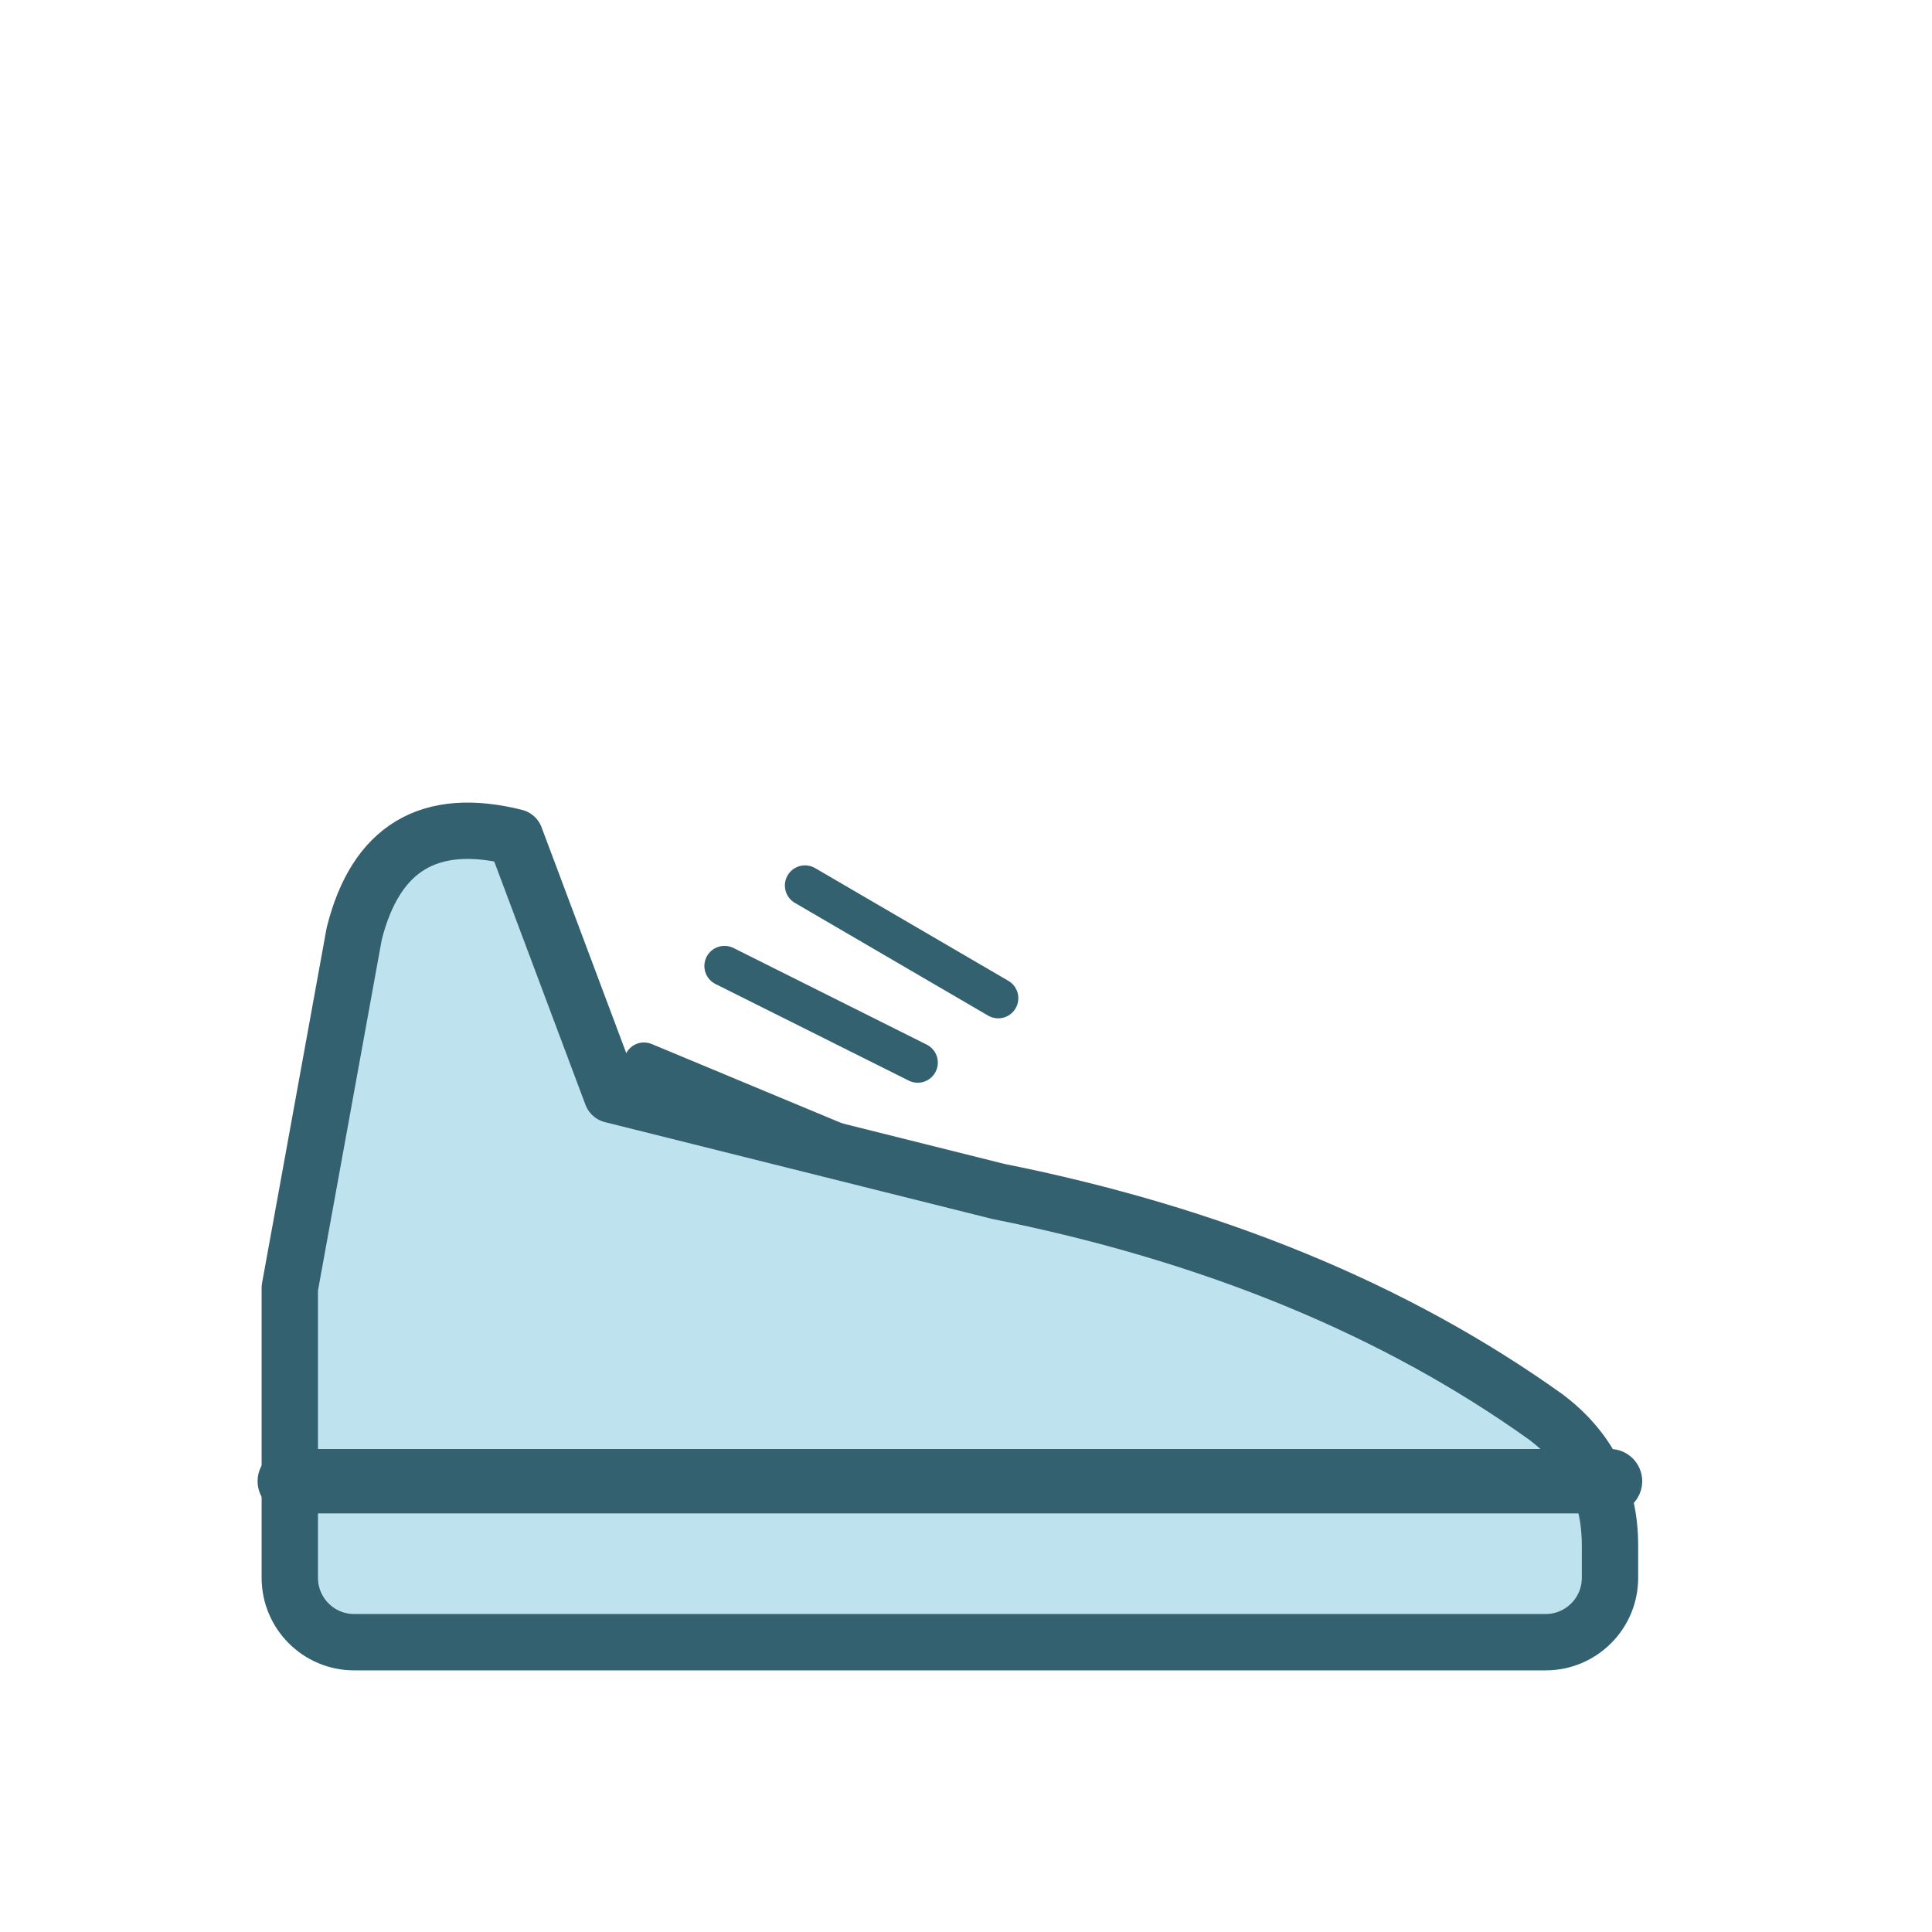
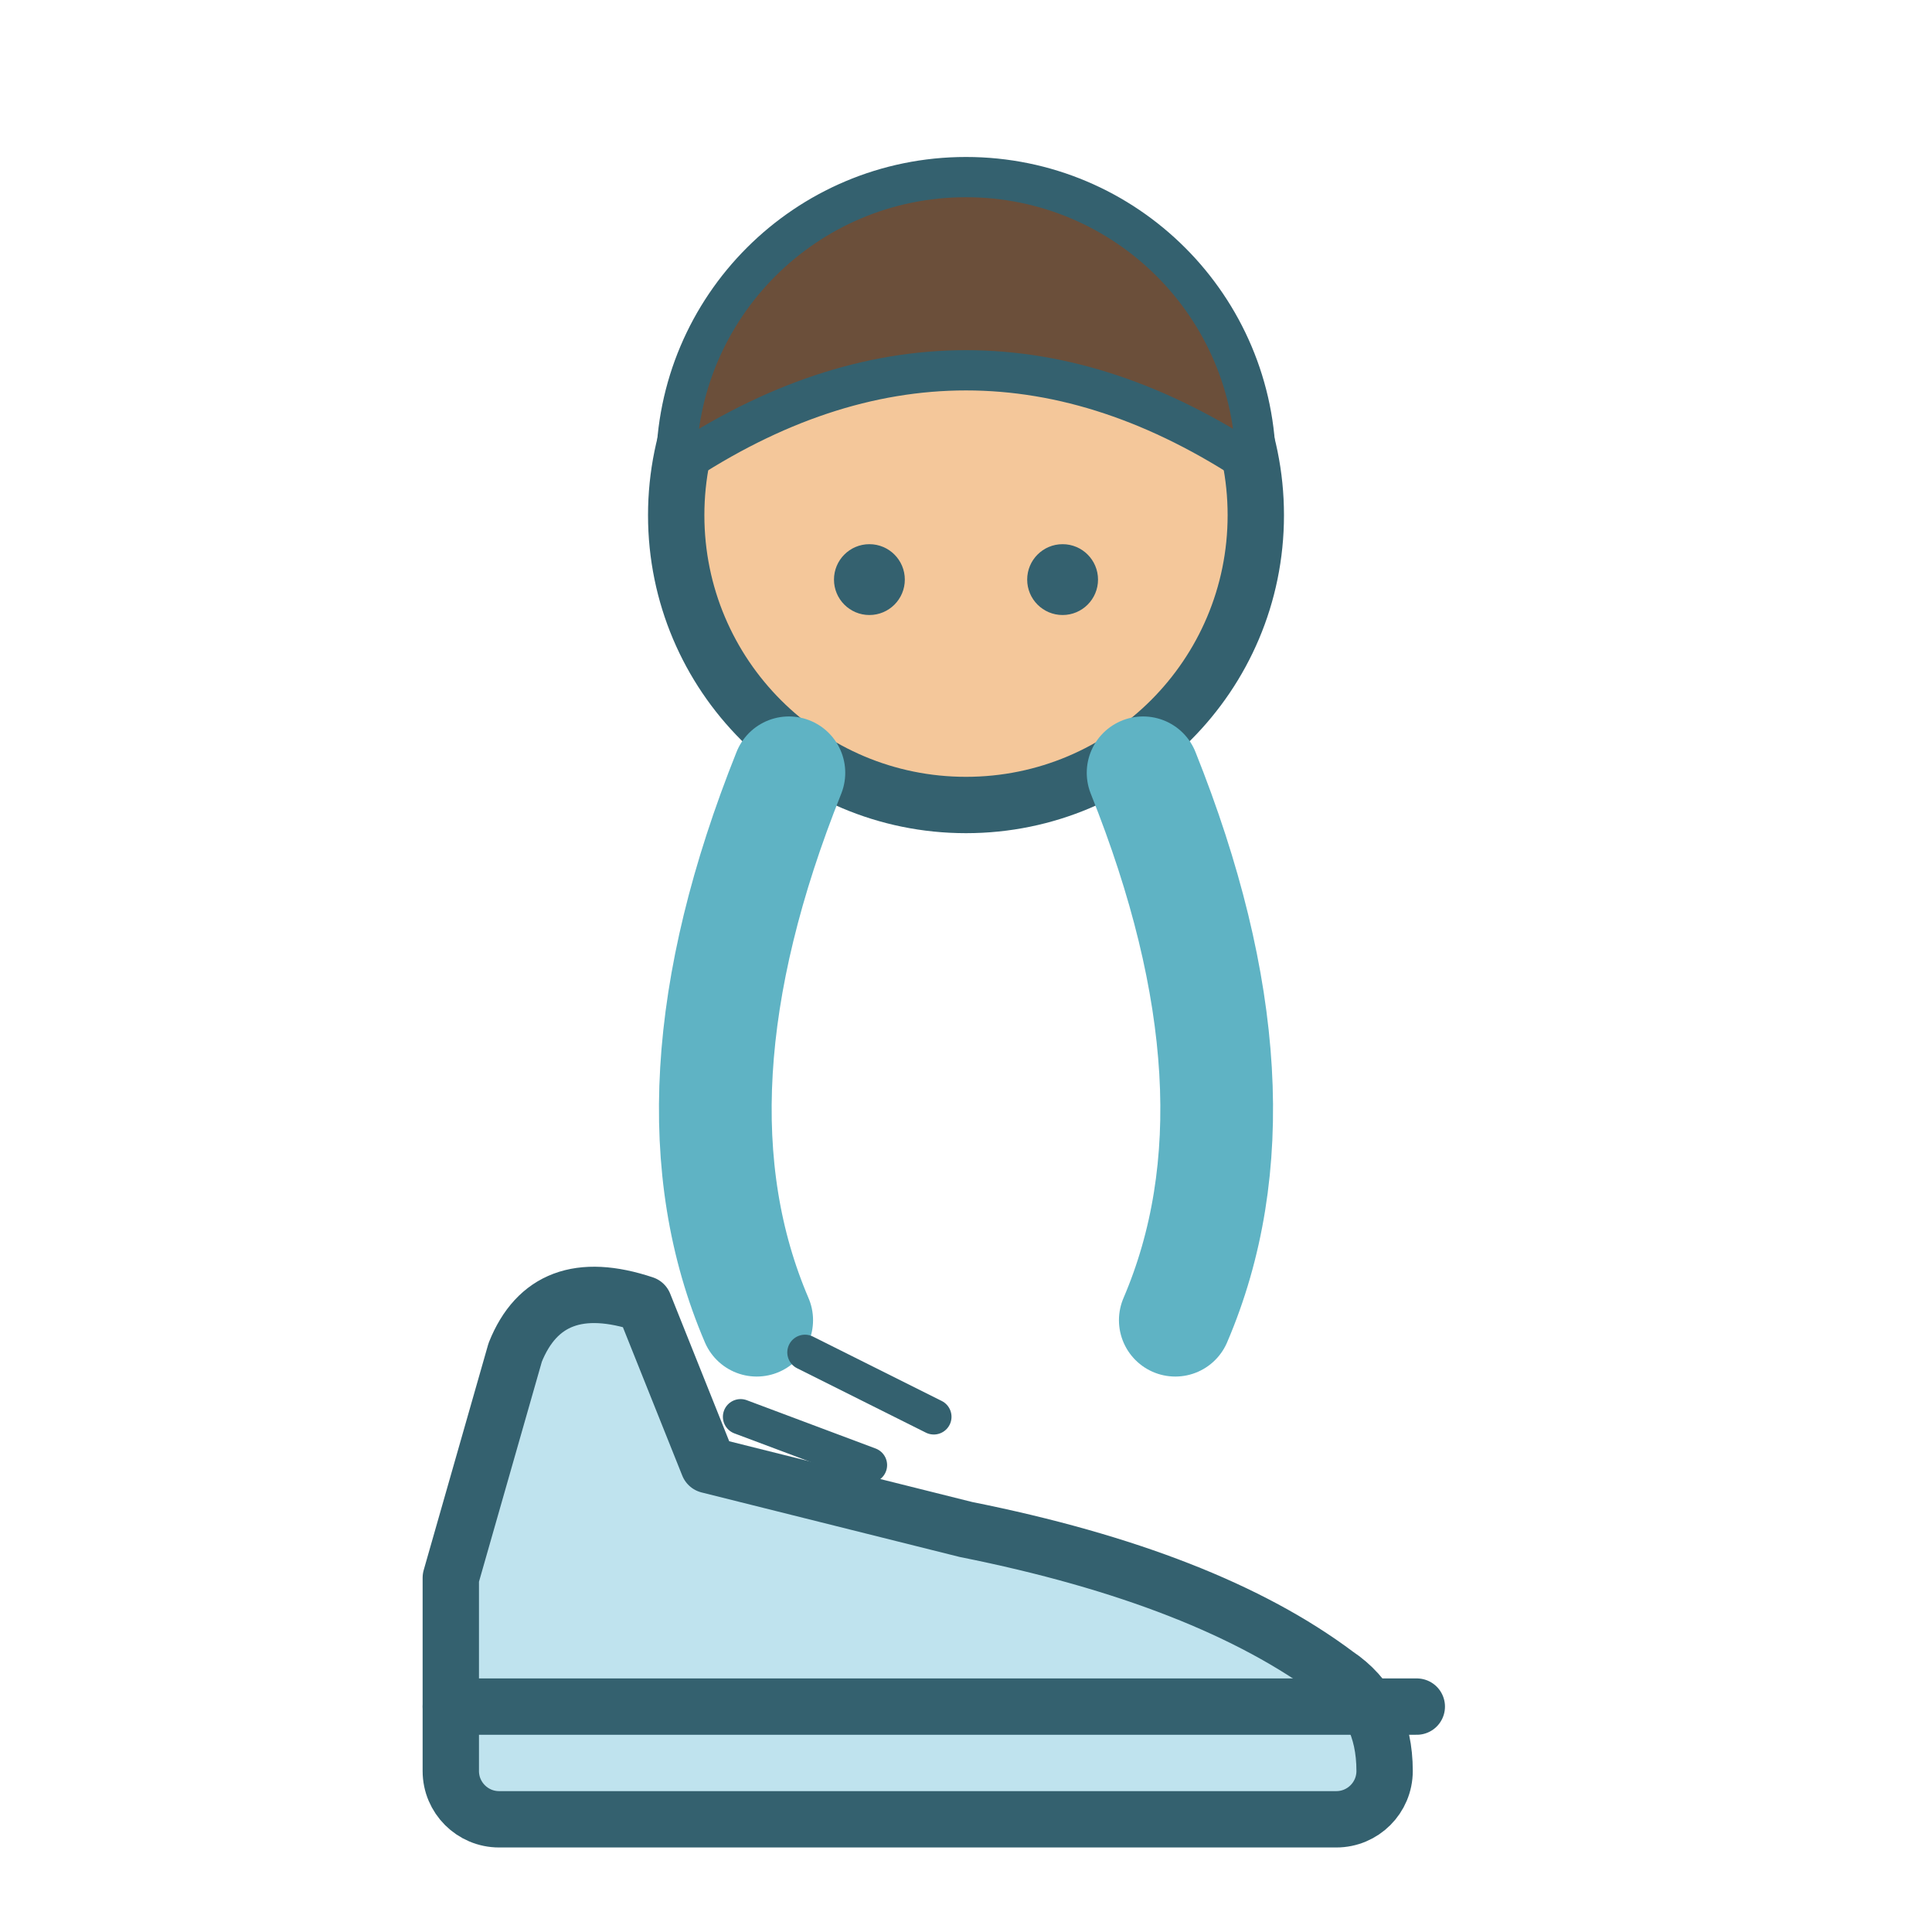
<svg xmlns="http://www.w3.org/2000/svg" viewBox="0 0 120 120" fill="none">
-   <path d="M18 80 L22 58 q2 -8 10 -6 l6 16 24 6 q20 4 34 14 q4 3 4 8 v2 a4 4 0 0 1 -4 4 H22 a4 4 0 0 1 -4 -4 Z" fill="#bfe3ee" stroke="#34616f" stroke-width="3.5" stroke-linejoin="round" />
-   <path d="M40 66 l12 5 M45 60 l12 6 M50 55 l12 7" stroke="#34616f" stroke-width="2.5" stroke-linecap="round" />
-   <path d="M18 92 H100" stroke="#34616f" stroke-width="4" stroke-linecap="round" />
+   <circle cx="60" cy="32" r="18" fill="#f4c79a" stroke="#34616f" stroke-width="3.5" />
+   <path d="M42 29 a18 18 0 0 1 36 0 q-18 -12 -36 0 Z" fill="#6b4f3a" stroke="#34616f" stroke-width="2.5" stroke-linejoin="round" />
+   <circle cx="54" cy="36" r="2.2" fill="#34616f" />
+   <circle cx="66" cy="36" r="2.2" fill="#34616f" />
+   <path d="M49 48 Q41 68 47 82" fill="none" stroke="#5fb3c4" stroke-width="7" stroke-linecap="round" />
+   <path d="M71 48 Q79 68 73 82" fill="none" stroke="#5fb3c4" stroke-width="7" stroke-linecap="round" />
+   <path d="M28 98 L32 84 q2 -5 8 -3 l4 10 16 4 q15 3 23 9 q3 2 3 6 a3 3 0 0 1 -3 3 H31 a3 3 0 0 1 -3 -3 Z" fill="#bfe3ee" stroke="#34616f" stroke-width="3.5" stroke-linejoin="round" />
+   <path d="M46 88 l8 3 M50 84 l8 4" stroke="#34616f" stroke-width="2.2" stroke-linecap="round" />
+   <path d="M28 106 H88" stroke="#34616f" stroke-width="3.5" stroke-linecap="round" />
</svg>
